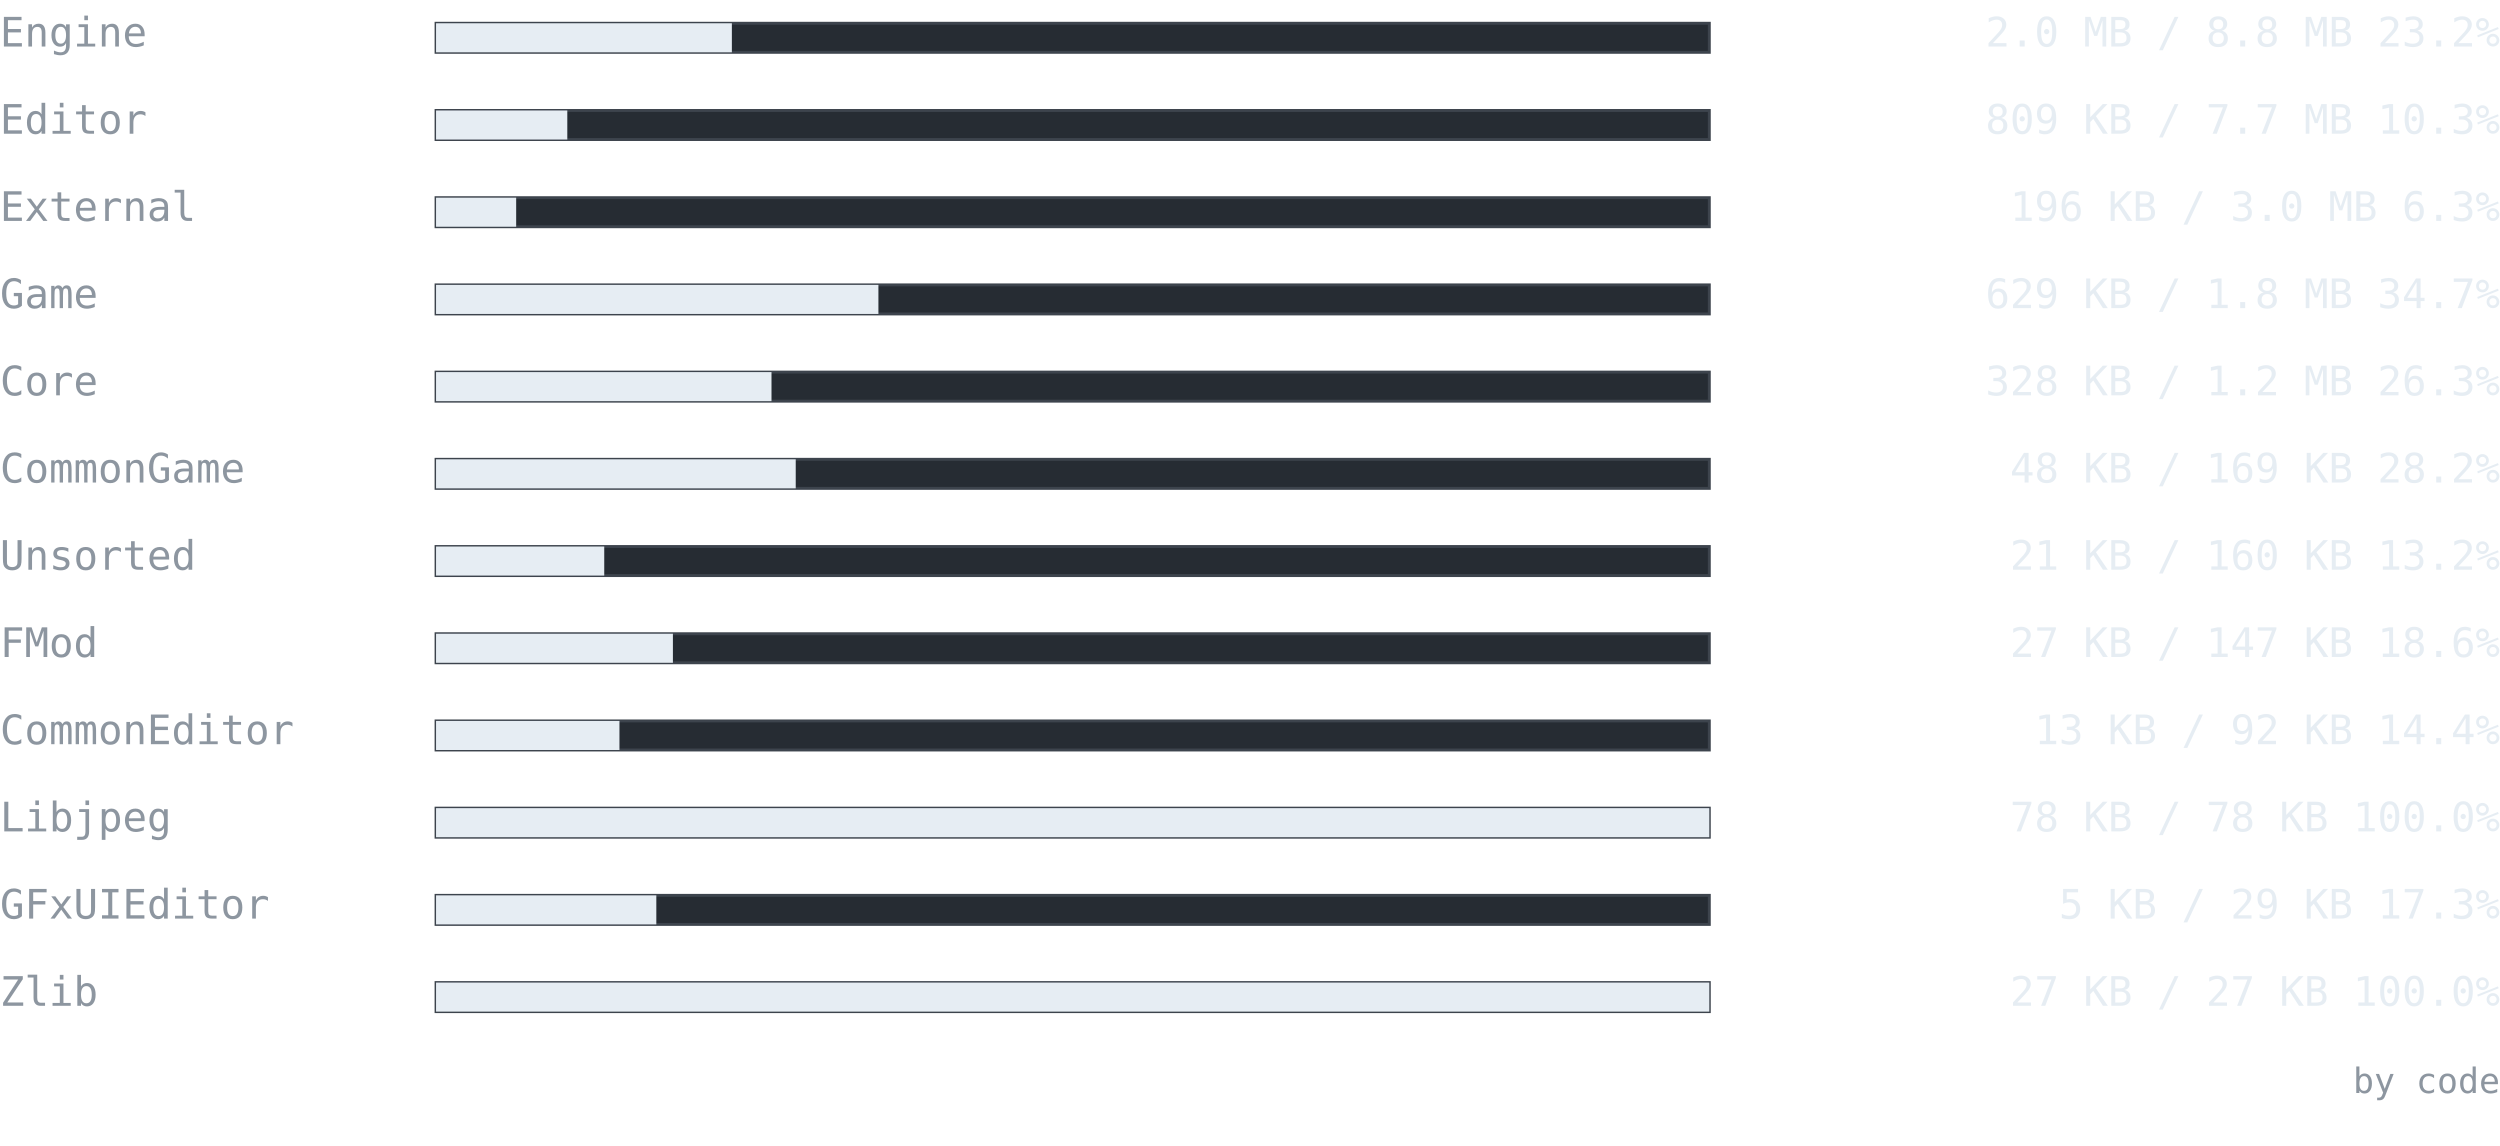
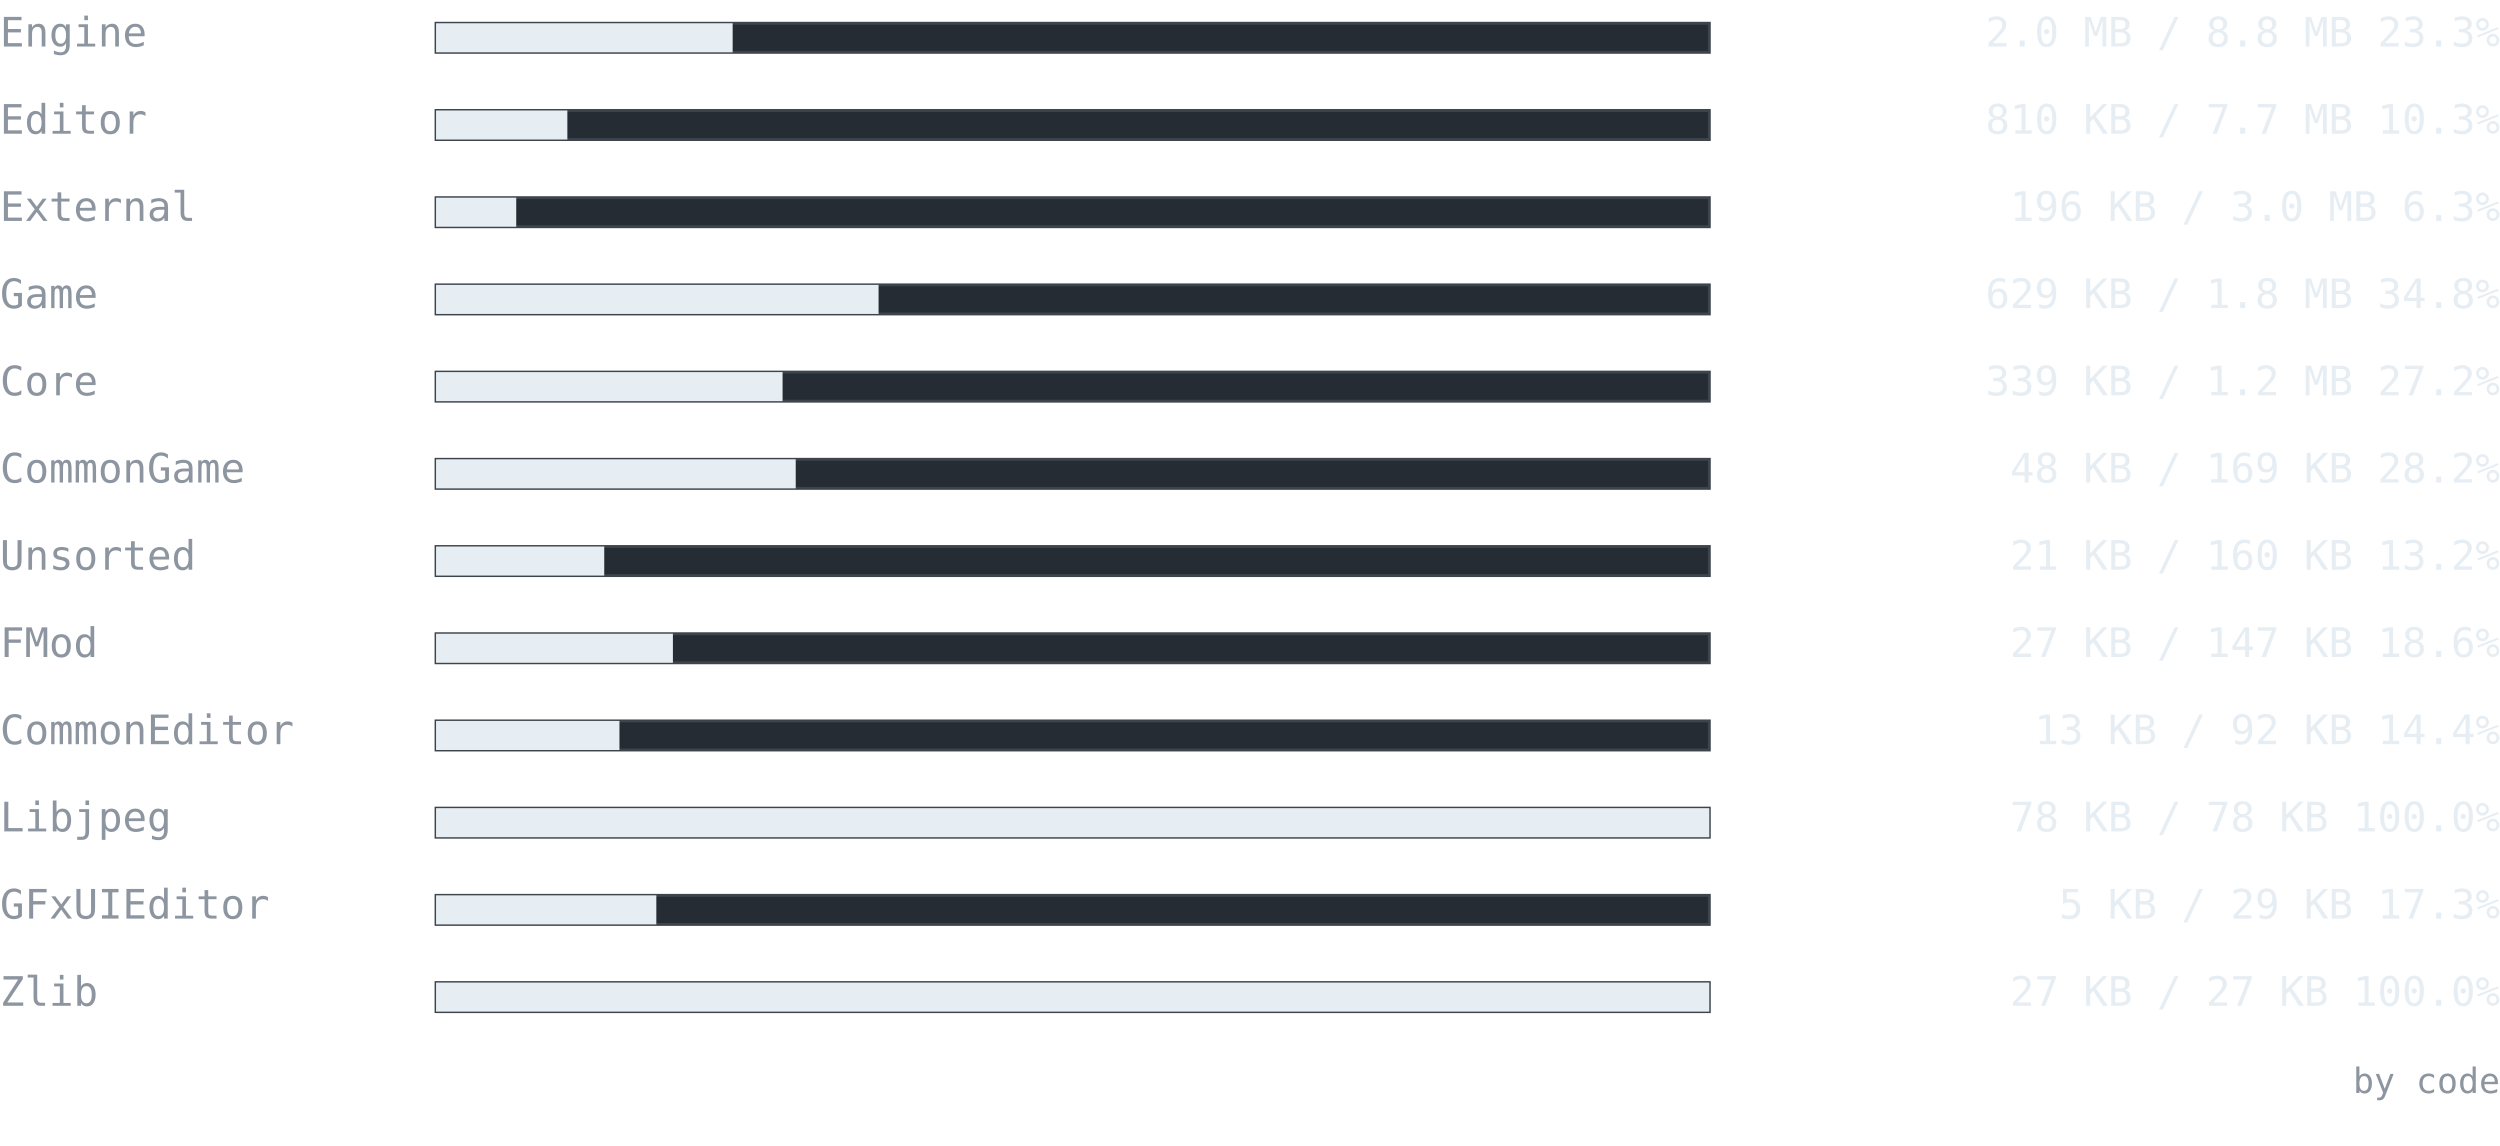
<svg xmlns="http://www.w3.org/2000/svg" width="860" height="394" viewBox="0 0 860 394" font-family="ui-monospace, SFMono-Regular, 'Cascadia Mono', Consolas, 'DejaVu Sans Mono', monospace">
  <text x="0" y="16" font-size="14" fill="#8d96a0" text-anchor="start" font-weight="normal">Engine</text>
  <rect x="150" y="8" width="438" height="10" fill="#262c33" stroke="#3d444d" />
-   <rect x="150" y="8" width="101.761" height="10" fill="#e6edf3" />
-   <text x="860" y="16" font-size="14" fill="#e6edf3" text-anchor="end" font-weight="normal">2.0 MB / 8.8 MB  23.2%</text>
+   <rect x="150" y="8" width="102.032" height="10" fill="#e6edf3" />
+   <text x="860" y="16" font-size="14" fill="#e6edf3" text-anchor="end" font-weight="normal">2.0 MB / 8.8 MB  23.3%</text>
  <text x="0" y="46" font-size="14" fill="#8d96a0" text-anchor="start" font-weight="normal">Editor</text>
  <rect x="150" y="38" width="438" height="10" fill="#262c33" stroke="#3d444d" />
-   <rect x="150" y="38" width="45.151" height="10" fill="#e6edf3" />
-   <text x="860" y="46" font-size="14" fill="#e6edf3" text-anchor="end" font-weight="normal">809 KB / 7.7 MB  10.3%</text>
+   <rect x="150" y="38" width="45.172" height="10" fill="#e6edf3" />
+   <text x="860" y="46" font-size="14" fill="#e6edf3" text-anchor="end" font-weight="normal">810 KB / 7.7 MB  10.3%</text>
  <text x="0" y="76" font-size="14" fill="#8d96a0" text-anchor="start" font-weight="normal">External</text>
  <rect x="150" y="68" width="438" height="10" fill="#262c33" stroke="#3d444d" />
-   <rect x="150" y="68" width="27.562" height="10" fill="#e6edf3" />
+   <rect x="150" y="68" width="27.583" height="10" fill="#e6edf3" />
  <text x="860" y="76" font-size="14" fill="#e6edf3" text-anchor="end" font-weight="normal">196 KB / 3.0 MB  6.3%</text>
  <text x="0" y="106" font-size="14" fill="#8d96a0" text-anchor="start" font-weight="normal">Game</text>
  <rect x="150" y="98" width="438" height="10" fill="#262c33" stroke="#3d444d" />
-   <rect x="150" y="98" width="152.174" height="10" fill="#e6edf3" />
-   <text x="860" y="106" font-size="14" fill="#e6edf3" text-anchor="end" font-weight="normal">629 KB / 1.8 MB  34.7%</text>
+   <rect x="150" y="98" width="152.228" height="10" fill="#e6edf3" />
+   <text x="860" y="106" font-size="14" fill="#e6edf3" text-anchor="end" font-weight="normal">629 KB / 1.8 MB  34.8%</text>
  <text x="0" y="136" font-size="14" fill="#8d96a0" text-anchor="start" font-weight="normal">Core</text>
  <rect x="150" y="128" width="438" height="10" fill="#262c33" stroke="#3d444d" />
-   <rect x="150" y="128" width="115.396" height="10" fill="#e6edf3" />
-   <text x="860" y="136" font-size="14" fill="#e6edf3" text-anchor="end" font-weight="normal">328 KB / 1.2 MB  26.3%</text>
+   <rect x="150" y="128" width="119.206" height="10" fill="#e6edf3" />
+   <text x="860" y="136" font-size="14" fill="#e6edf3" text-anchor="end" font-weight="normal">339 KB / 1.2 MB  27.2%</text>
  <text x="0" y="166" font-size="14" fill="#8d96a0" text-anchor="start" font-weight="normal">CommonGame</text>
  <rect x="150" y="158" width="438" height="10" fill="#262c33" stroke="#3d444d" />
  <rect x="150" y="158" width="123.73" height="10" fill="#e6edf3" />
  <text x="860" y="166" font-size="14" fill="#e6edf3" text-anchor="end" font-weight="normal">48 KB / 169 KB  28.2%</text>
  <text x="0" y="196" font-size="14" fill="#8d96a0" text-anchor="start" font-weight="normal">Unsorted</text>
  <rect x="150" y="188" width="438" height="10" fill="#262c33" stroke="#3d444d" />
  <rect x="150" y="188" width="57.859" height="10" fill="#e6edf3" />
  <text x="860" y="196" font-size="14" fill="#e6edf3" text-anchor="end" font-weight="normal">21 KB / 160 KB  13.2%</text>
  <text x="0" y="226" font-size="14" fill="#8d96a0" text-anchor="start" font-weight="normal">FMod</text>
  <rect x="150" y="218" width="438" height="10" fill="#262c33" stroke="#3d444d" />
  <rect x="150" y="218" width="81.479" height="10" fill="#e6edf3" />
  <text x="860" y="226" font-size="14" fill="#e6edf3" text-anchor="end" font-weight="normal">27 KB / 147 KB  18.6%</text>
  <text x="0" y="256" font-size="14" fill="#8d96a0" text-anchor="start" font-weight="normal">CommonEditor</text>
  <rect x="150" y="248" width="438" height="10" fill="#262c33" stroke="#3d444d" />
  <rect x="150" y="248" width="63.092" height="10" fill="#e6edf3" />
  <text x="860" y="256" font-size="14" fill="#e6edf3" text-anchor="end" font-weight="normal">13 KB / 92 KB  14.4%</text>
  <text x="0" y="286" font-size="14" fill="#8d96a0" text-anchor="start" font-weight="normal">Libjpeg</text>
  <rect x="150" y="278" width="438" height="10" fill="#262c33" stroke="#3d444d" />
  <rect x="150" y="278" width="438" height="10" fill="#e6edf3" />
  <text x="860" y="286" font-size="14" fill="#e6edf3" text-anchor="end" font-weight="normal">78 KB / 78 KB  100.0%</text>
  <text x="0" y="316" font-size="14" fill="#8d96a0" text-anchor="start" font-weight="normal">GFxUIEditor</text>
  <rect x="150" y="308" width="438" height="10" fill="#262c33" stroke="#3d444d" />
  <rect x="150" y="308" width="75.775" height="10" fill="#e6edf3" />
  <text x="860" y="316" font-size="14" fill="#e6edf3" text-anchor="end" font-weight="normal">5 KB / 29 KB  17.3%</text>
  <text x="0" y="346" font-size="14" fill="#8d96a0" text-anchor="start" font-weight="normal">Zlib</text>
  <rect x="150" y="338" width="438" height="10" fill="#262c33" stroke="#3d444d" />
  <rect x="150" y="338" width="438" height="10" fill="#e6edf3" />
  <text x="860" y="346" font-size="14" fill="#e6edf3" text-anchor="end" font-weight="normal">27 KB / 27 KB  100.0%</text>
  <text x="860" y="376" font-size="12" fill="#8d96a0" text-anchor="end" font-weight="normal">by code</text>
</svg>
